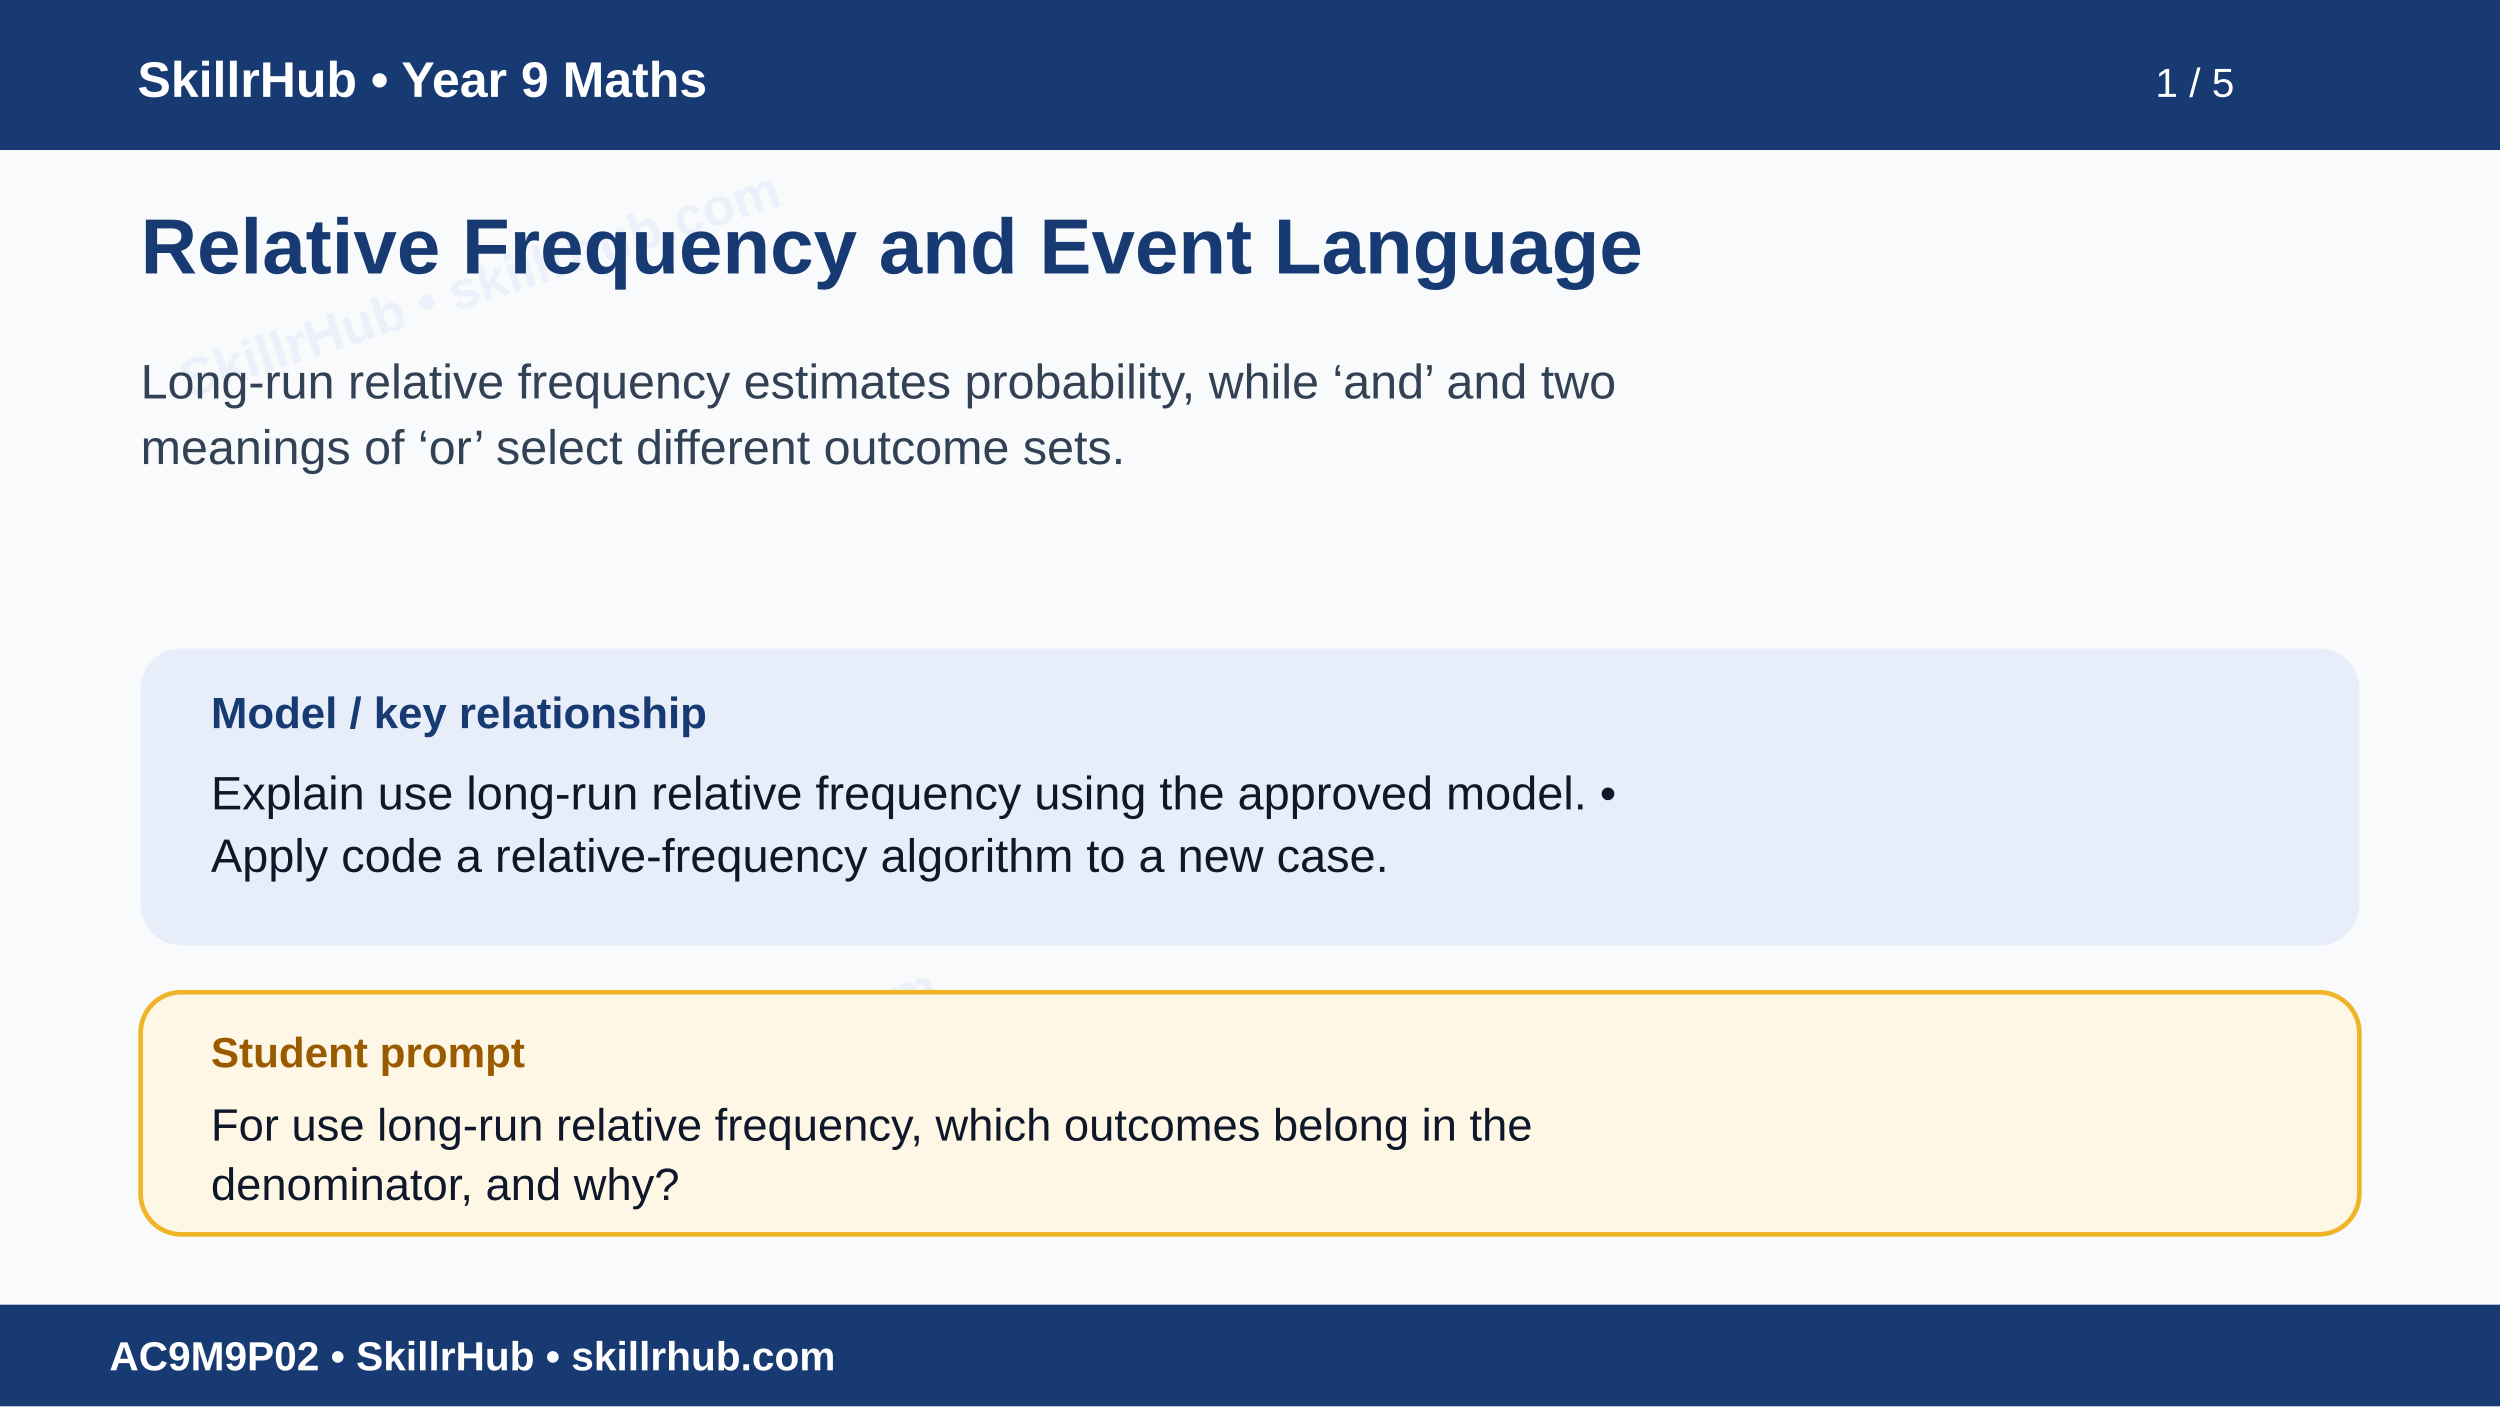
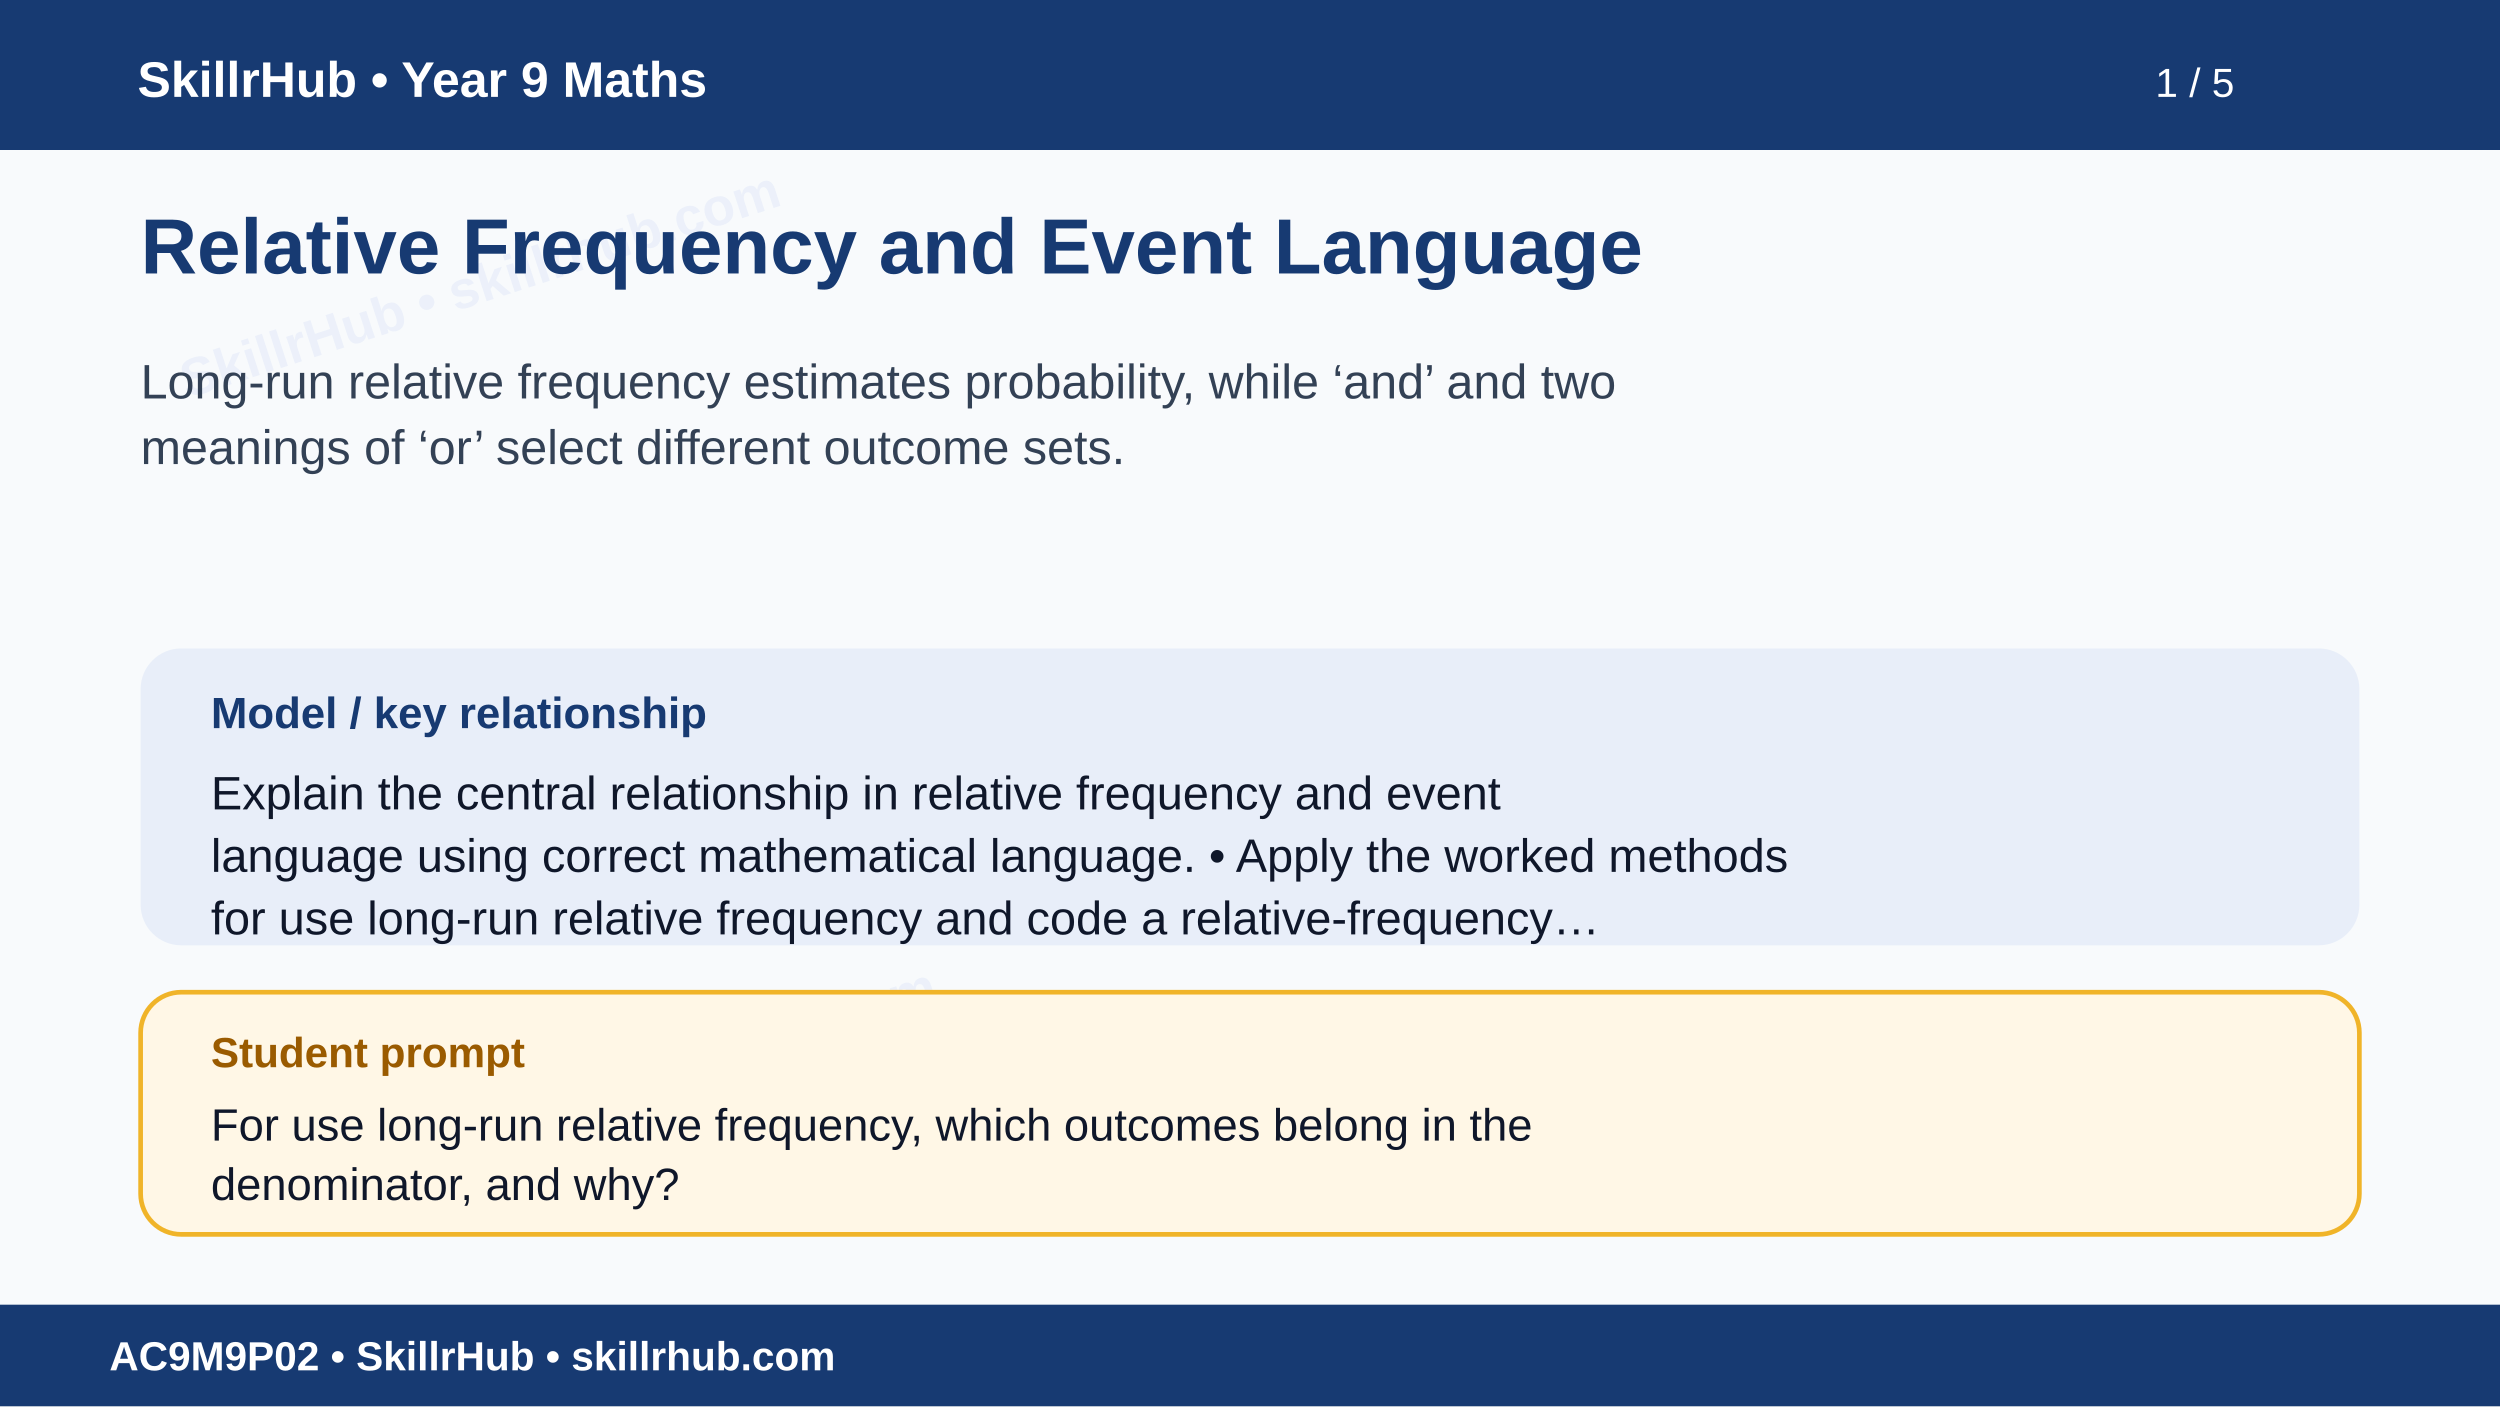
<svg xmlns="http://www.w3.org/2000/svg" width="1600" height="900" viewBox="0 0 1600 900" role="img" aria-labelledby="title desc">
  <rect width="1600" height="900" fill="#f8fafc" />
  <g opacity=".055" fill="#1d4ed8" font-family="Arial,Helvetica,sans-serif" font-size="34" font-weight="700">
    <text x="120" y="255" transform="rotate(-18 120 255)">SkillrHub • skillrhub.com</text>
    <text x="790" y="560" transform="rotate(-18 790 560)">SkillrHub • skillrhub.com</text>
    <text x="220" y="765" transform="rotate(-18 220 765)">SkillrHub • skillrhub.com</text>
  </g>
  <rect width="1600" height="96" fill="#173a72" />
  <text x="88" y="62" fill="#fff" font-family="Arial,Helvetica,sans-serif" font-size="32" font-weight="700">SkillrHub • Year 9 Maths</text>
  <text x="1430" y="62" text-anchor="end" fill="#fff" font-family="Arial,Helvetica,sans-serif" font-size="26">1 / 5</text>
  <text x="90" y="175" fill="#173a72" font-family="Arial,Helvetica,sans-serif" font-size="50" font-weight="700">Relative Frequency and Event Language</text>
  <text x="90" y="255" fill="#334155" font-family="Arial,Helvetica,sans-serif" font-size="31" font-weight="400">Long-run relative frequency estimates probability, while ‘and’ and two</text>
  <text x="90" y="297" fill="#334155" font-family="Arial,Helvetica,sans-serif" font-size="31" font-weight="400">meanings of ‘or’ select different outcome sets.</text>
  <rect x="90" y="415" width="1420" height="190" rx="26" fill="#e8eef9" />
  <text x="135" y="466" fill="#173a72" font-family="Arial,Helvetica,sans-serif" font-size="28" font-weight="700">Model / key relationship</text>
-   <text x="135" y="518" fill="#0f172a" font-family="Arial,Helvetica,sans-serif" font-size="30" font-weight="400">Explain use long-run relative frequency using the approved model. •</text>
-   <text x="135" y="558" fill="#0f172a" font-family="Arial,Helvetica,sans-serif" font-size="30" font-weight="400">Apply code a relative-frequency algorithm to a new case.</text>
+   <text x="135" y="518" fill="#0f172a" font-family="Arial,Helvetica,sans-serif" font-size="30" font-weight="400">Explain the central relationship in relative frequency and event</text>
+   <text x="135" y="558" fill="#0f172a" font-family="Arial,Helvetica,sans-serif" font-size="30" font-weight="400">language using correct mathematical language. • Apply the worked methods</text>
+   <text x="135" y="598" fill="#0f172a" font-family="Arial,Helvetica,sans-serif" font-size="30" font-weight="400">for use long-run relative frequency and code a relative-frequency…</text>
  <rect x="90" y="635" width="1420" height="155" rx="26" fill="#fff7e6" stroke="#f0b429" stroke-width="3" />
  <text x="135" y="683" fill="#9a5b00" font-family="Arial,Helvetica,sans-serif" font-size="27" font-weight="700">Student prompt</text>
  <text x="135" y="730" fill="#0f172a" font-family="Arial,Helvetica,sans-serif" font-size="29" font-weight="400">For use long-run relative frequency, which outcomes belong in the</text>
  <text x="135" y="768" fill="#0f172a" font-family="Arial,Helvetica,sans-serif" font-size="29" font-weight="400">denominator, and why?</text>
  <rect y="835" width="1600" height="65" fill="#173a72" />
  <text x="70" y="877" fill="#fff" font-family="Arial,Helvetica,sans-serif" font-size="26" font-weight="700">AC9M9P02 • SkillrHub • skillrhub.com</text>
</svg>
